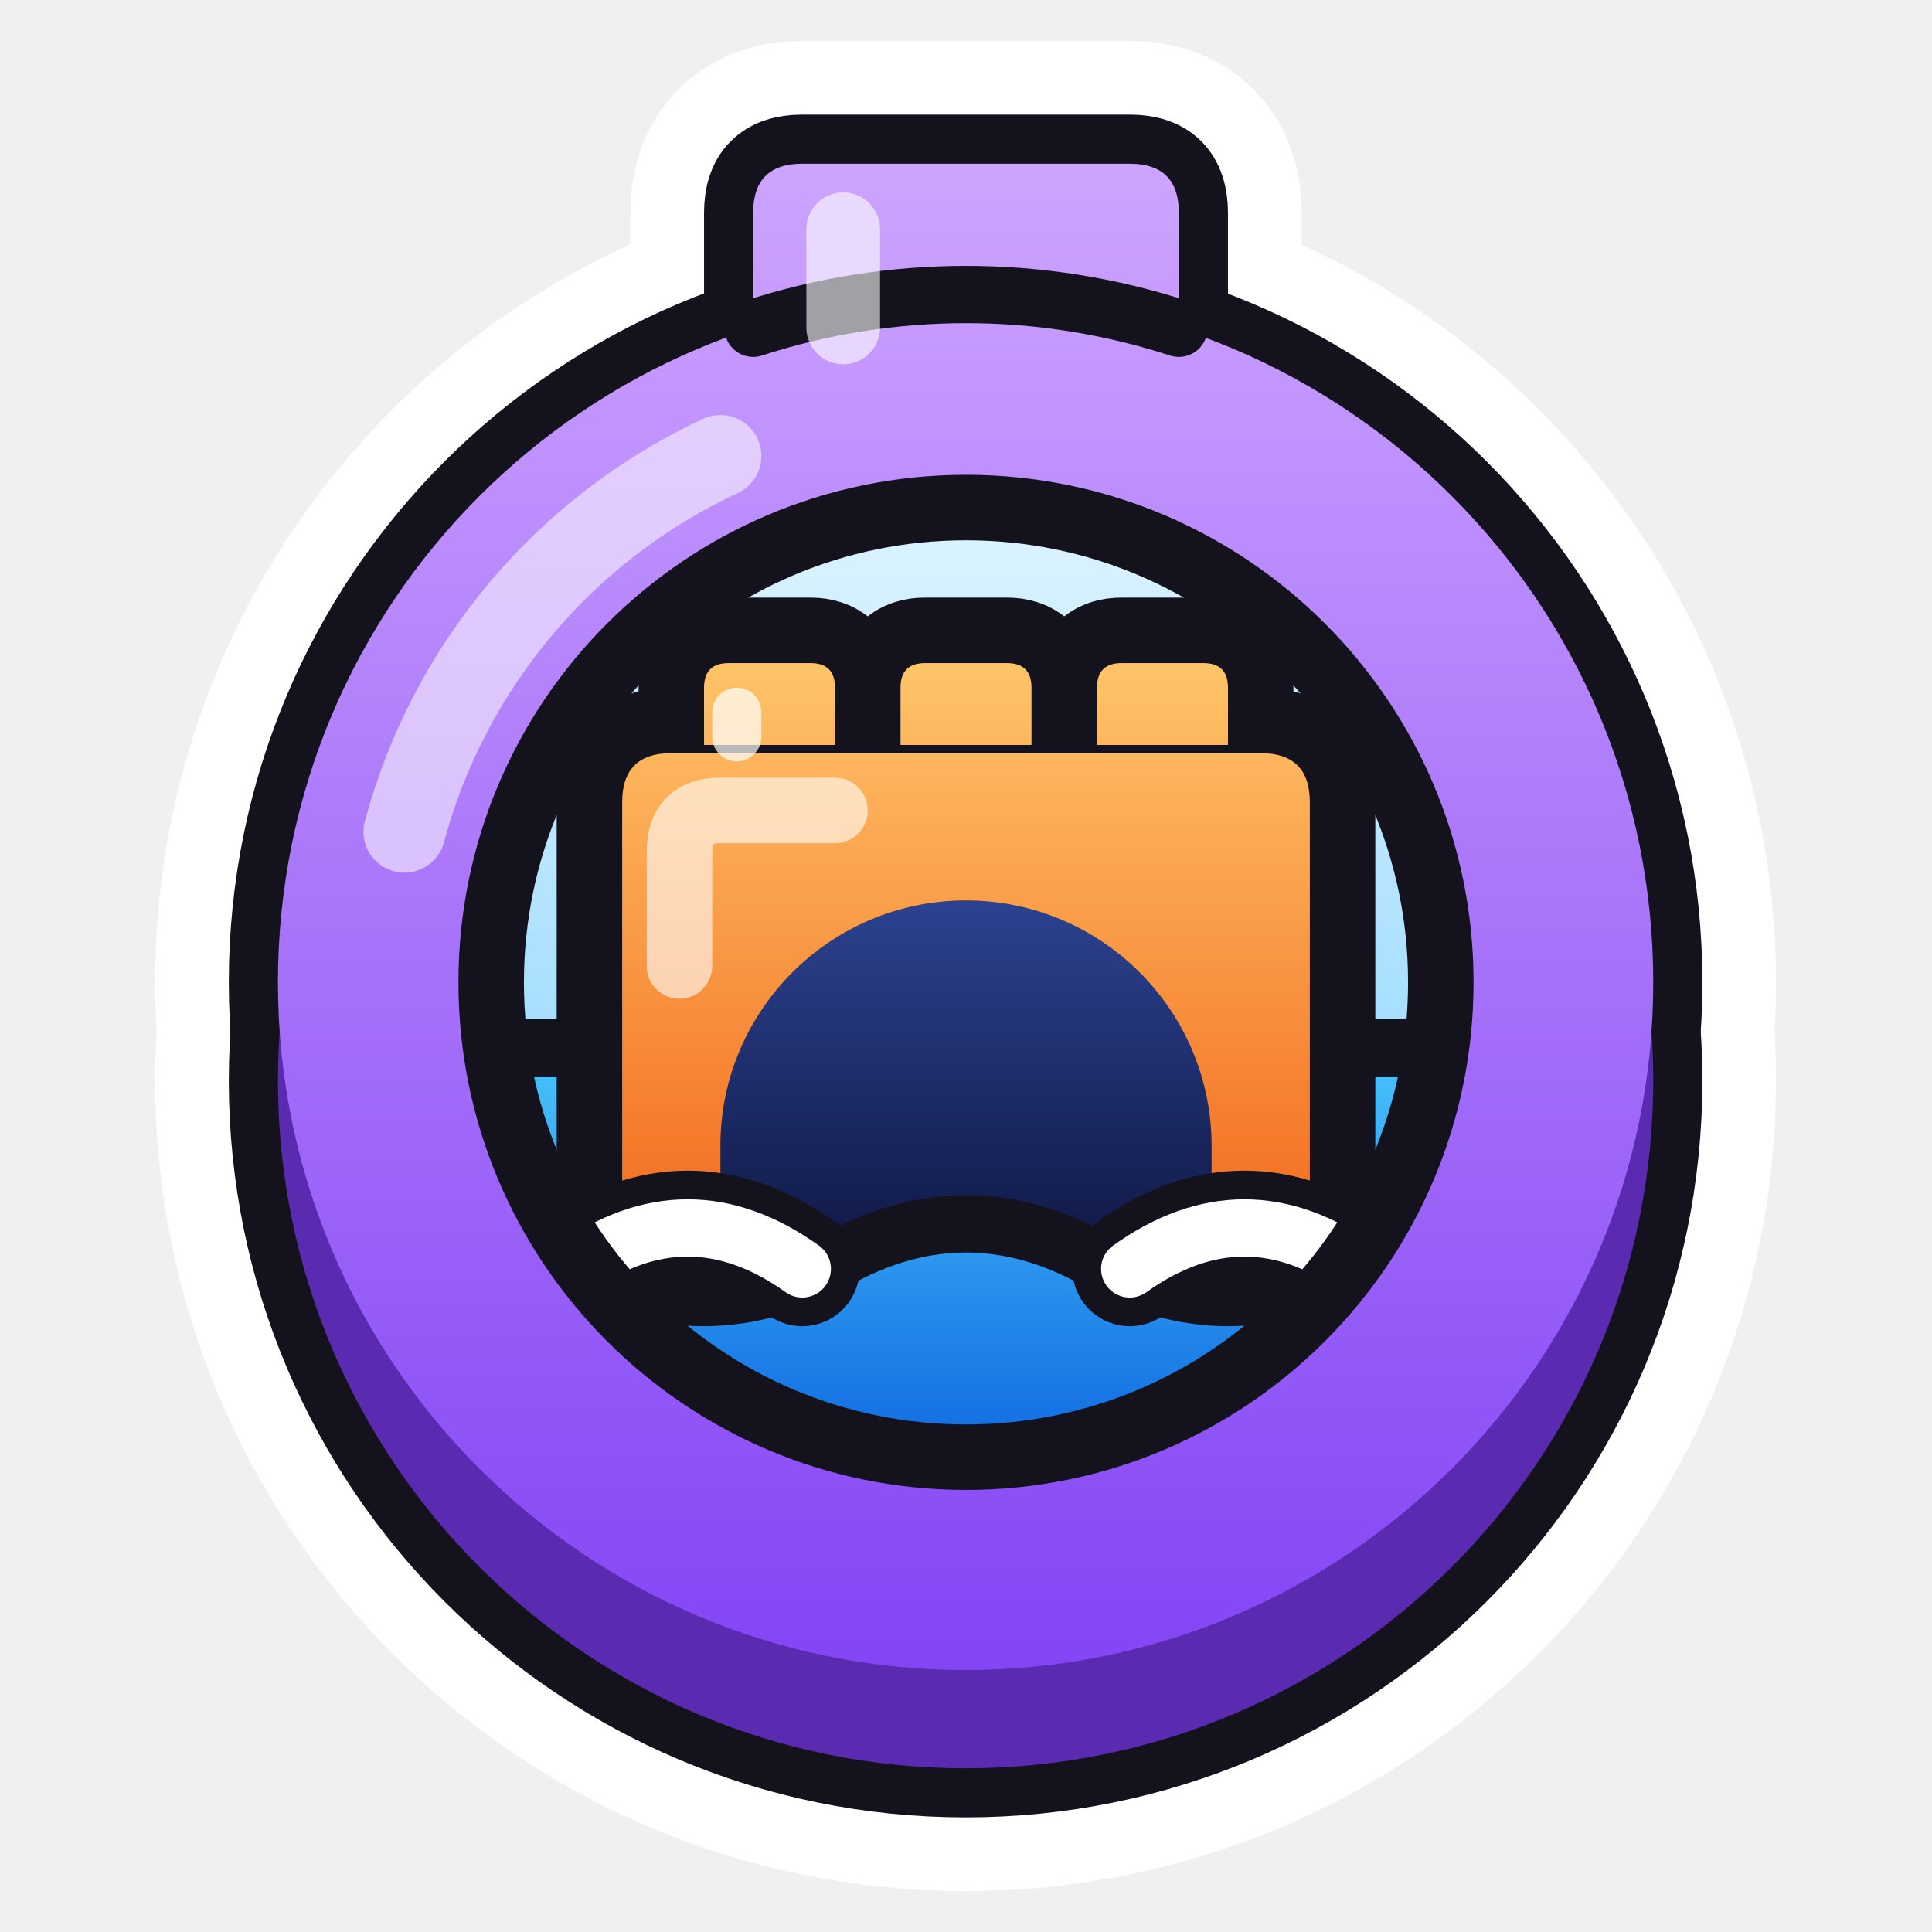
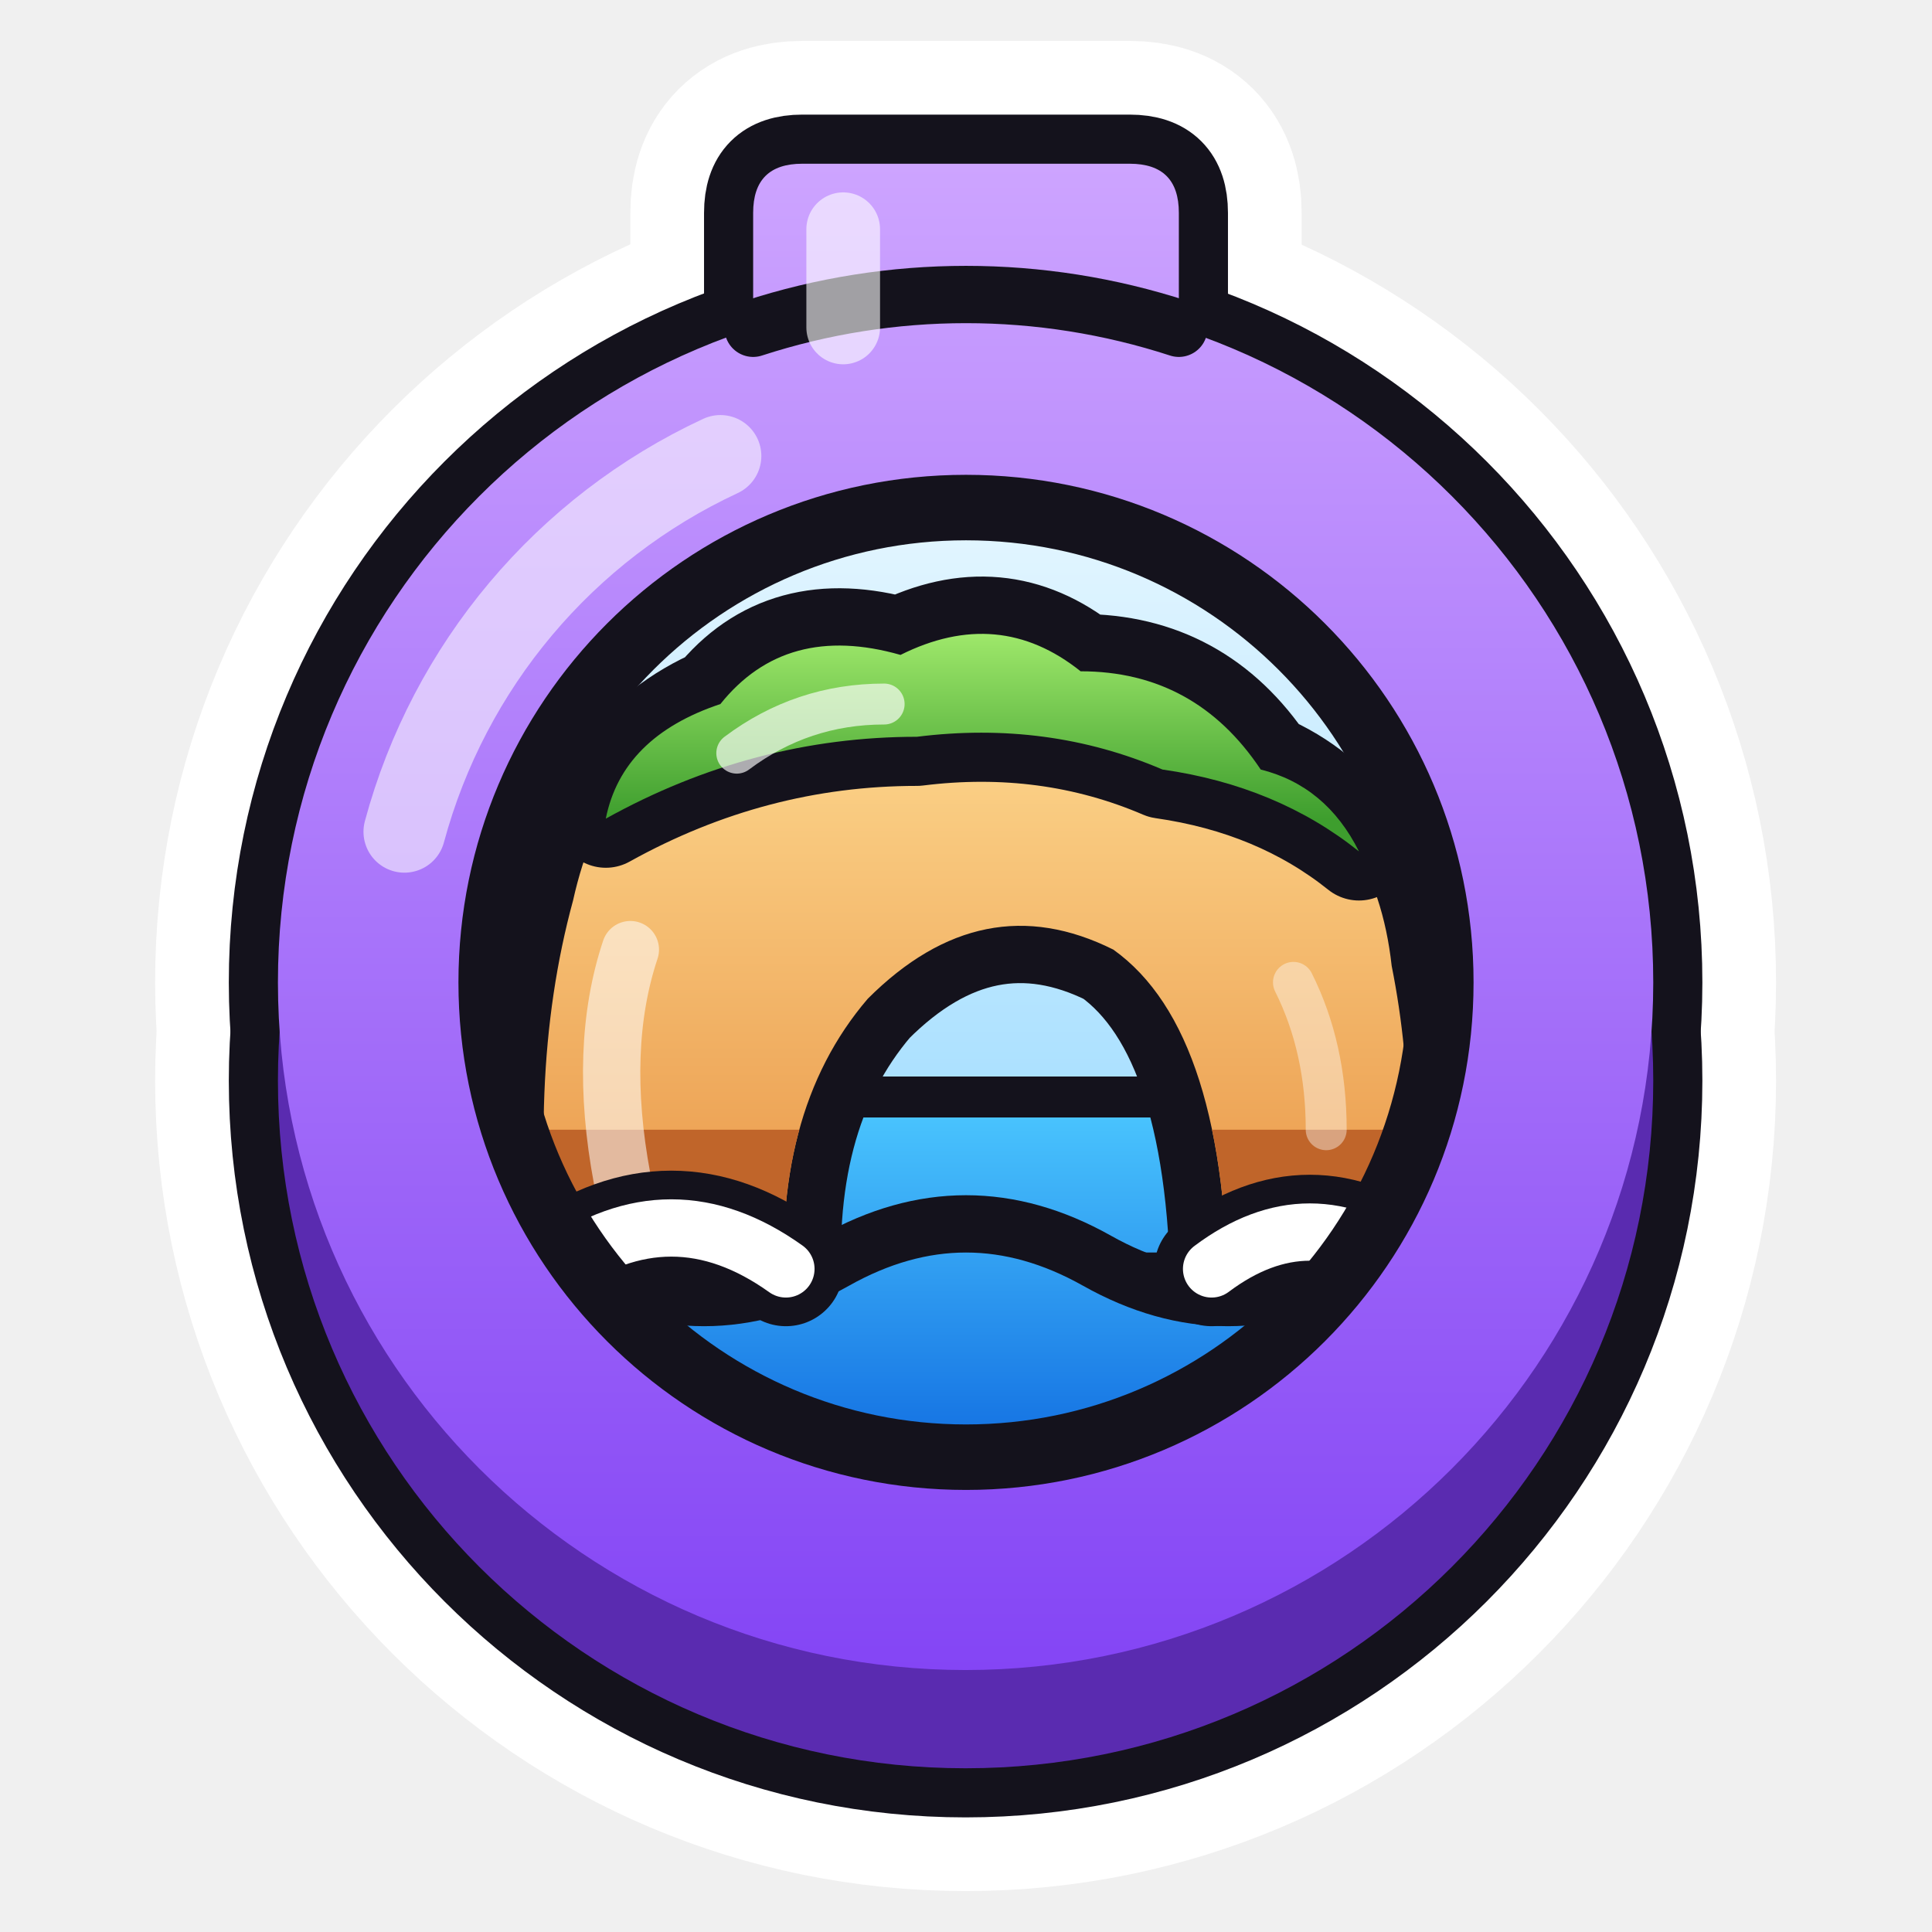
<svg xmlns="http://www.w3.org/2000/svg" viewBox="-18 -14 236 236" width="256" height="256">
  <defs>
    <linearGradient id="ring" gradientUnits="userSpaceOnUse" x1="0" y1="6" x2="0" y2="190">
      <stop offset="0" stop-color="#CDA4FF" />
      <stop offset="1" stop-color="#8445F5" />
    </linearGradient>
    <clipPath id="win">
      <circle cx="100" cy="106" r="58" />
    </clipPath>
    <linearGradient id="sky" gradientUnits="userSpaceOnUse" x1="0" y1="48" x2="0" y2="140">
-       <stop offset="0" stop-color="#DDF4FF" />
-       <stop offset="1" stop-color="#8ED4FF" />
+       <stop offset="0" stop-color="#E4F6FF" />
+       <stop offset="1" stop-color="#9ADAFF" />
    </linearGradient>
-     <linearGradient id="sea" gradientUnits="userSpaceOnUse" x1="0" y1="112" x2="0" y2="164">
+     <linearGradient id="sea" gradientUnits="userSpaceOnUse" x1="0" y1="120" x2="0" y2="166">
      <stop offset="0" stop-color="#4CC8FF" />
      <stop offset="1" stop-color="#0F6AE0" />
    </linearGradient>
-     <linearGradient id="stone" gradientUnits="userSpaceOnUse" x1="0" y1="66" x2="0" y2="142">
-       <stop offset="0" stop-color="#FFC56A" />
-       <stop offset="1" stop-color="#F2661A" />
+     <linearGradient id="stone" gradientUnits="userSpaceOnUse" x1="0" y1="60" x2="0" y2="146">
+       <stop offset="0" stop-color="#FFDD94" />
+       <stop offset="1" stop-color="#E58A3A" />
    </linearGradient>
-     <linearGradient id="cave" gradientUnits="userSpaceOnUse" x1="0" y1="96" x2="0" y2="142">
-       <stop offset="0" stop-color="#2C4290" />
-       <stop offset="1" stop-color="#0E1640" />
+     <linearGradient id="grass" gradientUnits="userSpaceOnUse" x1="0" y1="56" x2="0" y2="80">
+       <stop offset="0" stop-color="#A4EC6E" />
+       <stop offset="1" stop-color="#3E9E2E" />
    </linearGradient>
+     <clipPath id="lip">
+       <rect x="0" y="118" width="200" height="80" />
+     </clipPath>
  </defs>
  <g transform="translate(0,12)">
    <path d="M80,6 L120,6 Q126,6 126,12 L126,36 L74,36 L74,12 Q74,6 80,6 Z" fill="#fff" stroke="#fff" stroke-width="30" stroke-linejoin="round" stroke-linecap="round" />
    <path d="M100,22 A84,84 0 1,1 99.9,22 Z" fill="#fff" stroke="#fff" stroke-width="30" stroke-linejoin="round" stroke-linecap="round" />
  </g>
  <g transform="translate(0,0)">
    <path d="M80,6 L120,6 Q126,6 126,12 L126,36 L74,36 L74,12 Q74,6 80,6 Z" fill="#fff" stroke="#fff" stroke-width="30" stroke-linejoin="round" stroke-linecap="round" />
    <path d="M100,22 A84,84 0 1,1 99.9,22 Z" fill="#fff" stroke="#fff" stroke-width="30" stroke-linejoin="round" stroke-linecap="round" />
  </g>
  <g transform="translate(0,12)">
    <path d="M80,6 L120,6 Q126,6 126,12 L126,36 L74,36 L74,12 Q74,6 80,6 Z" fill="#14121C" stroke="#14121C" stroke-width="12" stroke-linejoin="round" stroke-linecap="round" />
    <path d="M100,22 A84,84 0 1,1 99.9,22 Z" fill="#14121C" stroke="#14121C" stroke-width="12" stroke-linejoin="round" stroke-linecap="round" />
  </g>
  <g transform="translate(0,0)">
    <path d="M80,6 L120,6 Q126,6 126,12 L126,36 L74,36 L74,12 Q74,6 80,6 Z" fill="#14121C" stroke="#14121C" stroke-width="12" stroke-linejoin="round" stroke-linecap="round" />
    <path d="M100,22 A84,84 0 1,1 99.9,22 Z" fill="#14121C" stroke="#14121C" stroke-width="12" stroke-linejoin="round" stroke-linecap="round" />
  </g>
  <g transform="translate(0,12)">
    <path d="M80,6 L120,6 Q126,6 126,12 L126,36 L74,36 L74,12 Q74,6 80,6 Z" fill="#5A2BB0" />
    <path d="M100,22 A84,84 0 1,1 99.9,22 Z" fill="#5A2BB0" />
  </g>
  <path d="M80,6 L120,6 Q126,6 126,12 L126,36 L74,36 L74,12 Q74,6 80,6 Z" fill="url(#ring)" />
  <path d="M100,22 A84,84 0 1,1 99.9,22 Z" fill="url(#ring)" />
  <path d="M74,26.1 A84,84 0 0,1 126,26.1" fill="none" stroke="#14121C" stroke-width="7" stroke-linejoin="round" stroke-linecap="round" />
  <path d="M85,14 L85,26" fill="none" stroke="#fff" stroke-width="9" stroke-linejoin="round" stroke-linecap="round" stroke-opacity="0.6" />
  <path d="M31.4,87.6 A71,71 0 0,1 70,41.7" fill="none" stroke="#fff" stroke-width="10" stroke-linejoin="round" stroke-linecap="round" stroke-opacity="0.55" />
  <g clip-path="url(#win)">
    <rect x="40" y="40" width="120" height="130" fill="url(#sky)" />
-     <rect x="40" y="114" width="120" height="60" fill="url(#sea)" />
-     <path d="M40,114 L160,114" fill="none" stroke="#14121C" stroke-width="7" stroke-linejoin="round" stroke-linecap="round" />
-     <path d="M58,142 L58,84 Q58,78 64,78 L136,78 Q142,78 142,84 L142,142 Z M70,142 L70,126 A30,30 0 0,1 130,126 L130,142 Z" fill="#14121C" stroke="#14121C" stroke-width="16" stroke-linejoin="round" stroke-linecap="round" fill-rule="evenodd" />
-     <path d="M68.0,77 L68.0,70 Q68.0,67 71.0,67 L81.0,67 Q84.0,67 84.0,70 L84.0,77 ZM92.0,77 L92.0,70 Q92.0,67 95.0,67 L105.0,67 Q108.0,67 108.0,70 L108.0,77 ZM116.0,77 L116.0,70 Q116.0,67 119.0,67 L129.0,67 Q132.0,67 132.0,70 L132.0,77 Z" fill="#14121C" stroke="#14121C" stroke-width="16" stroke-linejoin="round" stroke-linecap="round" />
-     <path d="M70,142 L70,126 A30,30 0 0,1 130,126 L130,142 Z" fill="url(#cave)" />
-     <path d="M58,142 L58,84 Q58,78 64,78 L136,78 Q142,78 142,84 L142,142 Z M70,142 L70,126 A30,30 0 0,1 130,126 L130,142 Z" fill="url(#stone)" fill-rule="evenodd" />
-     <path d="M68.0,77 L68.0,70 Q68.0,67 71.0,67 L81.0,67 Q84.0,67 84.0,70 L84.0,77 ZM92.0,77 L92.0,70 Q92.0,67 95.0,67 L105.0,67 Q108.0,67 108.0,70 L108.0,77 ZM116.0,77 L116.0,70 Q116.0,67 119.0,67 L129.0,67 Q132.0,67 132.0,70 L132.0,77 Z" fill="url(#stone)" />
-     <path d="M65,104 L65,90 Q65,85 70,85 L84,85" fill="none" stroke="#fff" stroke-width="8" stroke-linejoin="round" stroke-linecap="round" stroke-opacity="0.6" />
-     <path d="M72,76 L72,73" fill="none" stroke="#fff" stroke-width="6" stroke-linejoin="round" stroke-linecap="round" stroke-opacity="0.7" />
+     <rect x="40" y="120" width="120" height="58" fill="url(#sea)" />
+     <path d="M40,120 L160,120" fill="none" stroke="#14121C" stroke-linejoin="round" stroke-linecap="round" stroke-width="5" />
+     <g transform="translate(0,6)">
+       <path d="M50,140 Q46,112 52,90 Q56,72 70,66 Q78,56 92,60 Q104,54 114,62 Q128,62 136,74 Q150,80 152,98 Q156,118 152,140 Z M78,140 Q76,116 88,102 Q102,88 118,96 Q132,106 132,140 Z" fill="#14121C" stroke="#14121C" stroke-width="14" stroke-linejoin="round" stroke-linecap="round" fill-rule="evenodd" />
+       <path d="M50,140 Q46,112 52,90 Q56,72 70,66 Q78,56 92,60 Q104,54 114,62 Q128,62 136,74 Q150,80 152,98 Q156,118 152,140 Z M78,140 Q76,116 88,102 Q102,88 118,96 Q132,106 132,140 Z" fill="url(#stone)" fill-rule="evenodd" />
+       <g clip-path="url(#lip)">
+         <path d="M50,140 Q46,112 52,90 Q56,72 70,66 Q78,56 92,60 Q104,54 114,62 Q128,62 136,74 Q150,80 152,98 Q156,118 152,140 Z M78,140 Q76,116 88,102 Q102,88 118,96 Q132,106 132,140 Z" fill="#C0652A" fill-rule="evenodd" />
+       </g>
+       <path d="M56,80 Q58,70 70,66 Q78,56 92,60 Q104,54 114,62 Q128,62 136,74 Q144,76 148,84 Q138,76 124,74 Q110,68 94,70 Q74,70 56,80 Z" fill="#14121C" stroke="#14121C" stroke-width="12" stroke-linejoin="round" stroke-linecap="round" />
+       <path d="M56,80 Q58,70 70,66 Q78,56 92,60 Q104,54 114,62 Q128,62 136,74 Q144,76 148,84 Q138,76 124,74 Q110,68 94,70 Q74,70 56,80 Z" fill="url(#grass)" />
+       <path d="M58,124 Q55,108 59,96" fill="none" stroke="#fff" stroke-width="7" stroke-linejoin="round" stroke-linecap="round" stroke-opacity="0.55" />
+       <path d="M72,72 Q80,66 90,66" fill="none" stroke="#fff" stroke-width="5" stroke-linejoin="round" stroke-linecap="round" stroke-opacity="0.65" />
+       <path d="M140,100 Q144,108 144,118" fill="none" stroke="#fff" stroke-width="5" stroke-linejoin="round" stroke-linecap="round" stroke-opacity="0.4" />
+     </g>
    <path d="M20,140 Q36,131 52,140 T84,140 T116,140 T148,140 T180,140 L180,190 L20,190 Z" fill="url(#sea)" />
-     <path d="M20,140 Q36,131 52,140 T84,140 T116,140 T148,140 T180,140" fill="none" stroke="#14121C" stroke-width="7" stroke-linejoin="round" stroke-linecap="round" />
-     <path d="M52,141 Q66,131 80,141" fill="none" stroke="#14121C" stroke-width="14" stroke-linejoin="round" stroke-linecap="round" />
-     <path d="M52,141 Q66,131 80,141" fill="none" stroke="#fff" stroke-width="7" stroke-linejoin="round" stroke-linecap="round" />
-     <path d="M120,141 Q134,131 148,141" fill="none" stroke="#14121C" stroke-width="14" stroke-linejoin="round" stroke-linecap="round" />
-     <path d="M120,141 Q134,131 148,141" fill="none" stroke="#fff" stroke-width="7" stroke-linejoin="round" stroke-linecap="round" />
+     <path d="M20,140 Q36,131 52,140 T84,140 T116,140 T148,140 T180,140" fill="none" stroke="#14121C" stroke-linejoin="round" stroke-linecap="round" stroke-width="7" />
+     <path d="M50,141 Q64,131 78,141" fill="none" stroke="#14121C" stroke-linejoin="round" stroke-linecap="round" stroke-width="14" />
+     <path d="M50,141 Q64,131 78,141" fill="none" stroke="#fff" stroke-width="7" stroke-linejoin="round" stroke-linecap="round" stroke-opacity="1" />
+     <path d="M130,141 Q142,132 154,141" fill="none" stroke="#14121C" stroke-linejoin="round" stroke-linecap="round" stroke-width="14" />
+     <path d="M130,141 Q142,132 154,141" fill="none" stroke="#fff" stroke-width="7" stroke-linejoin="round" stroke-linecap="round" stroke-opacity="1" />
  </g>
  <circle cx="100" cy="106" r="58" fill="none" stroke="#14121C" stroke-width="8" />
</svg>
